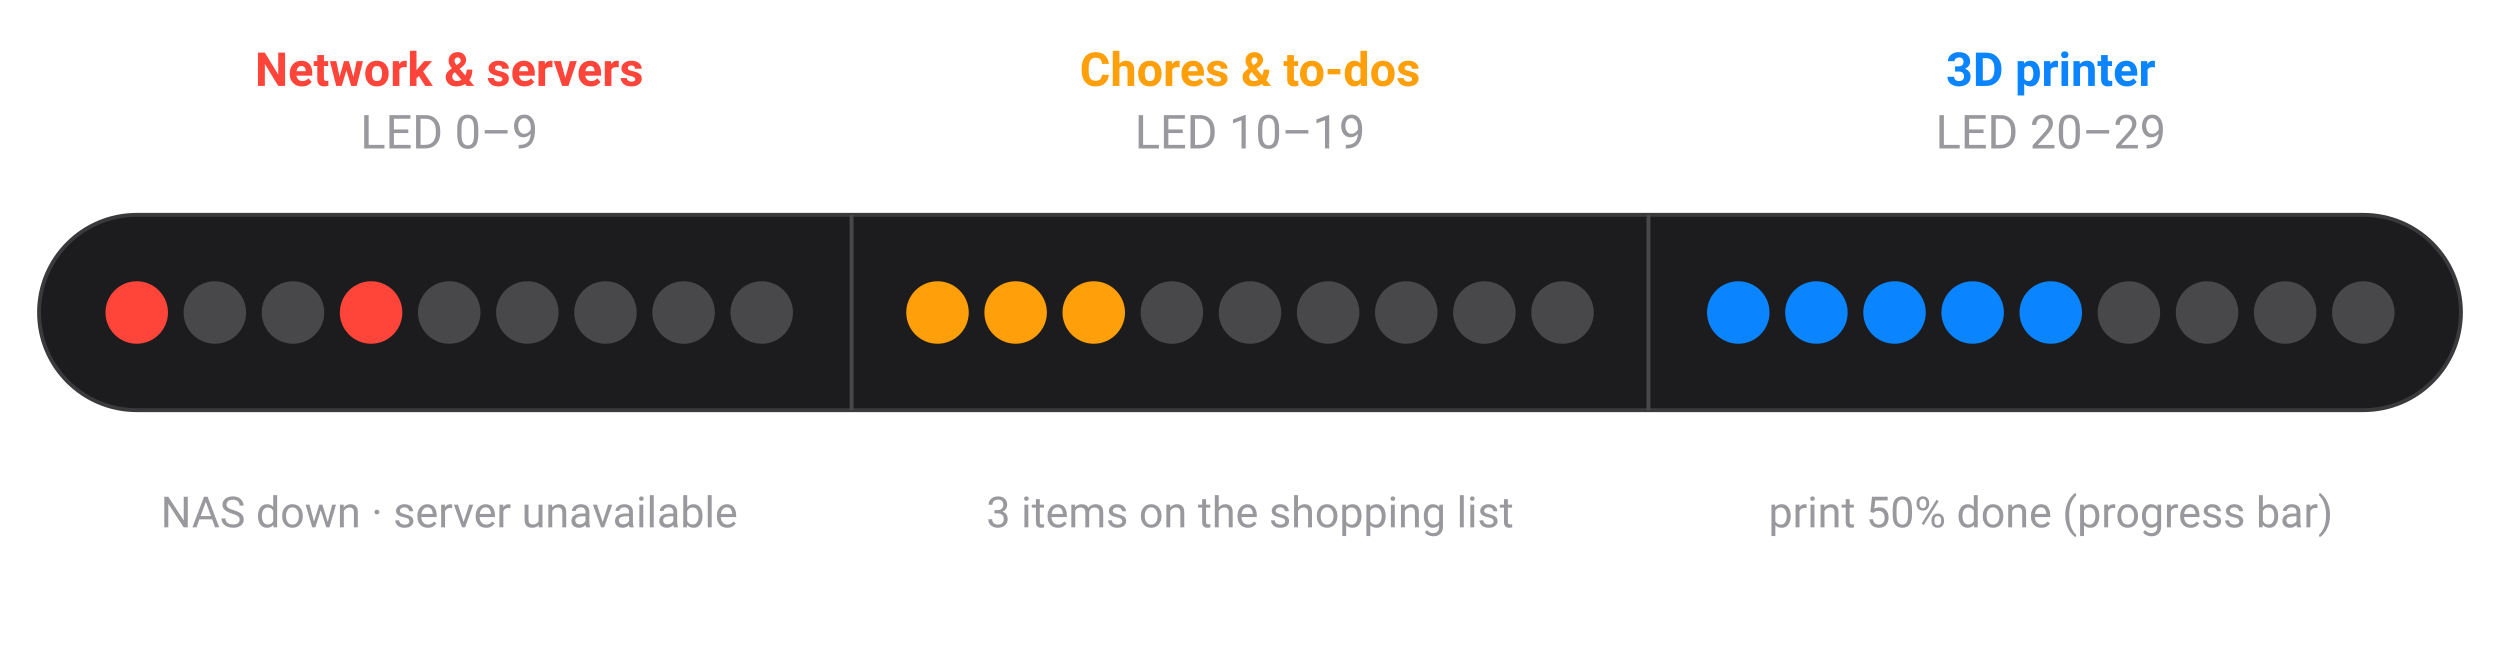
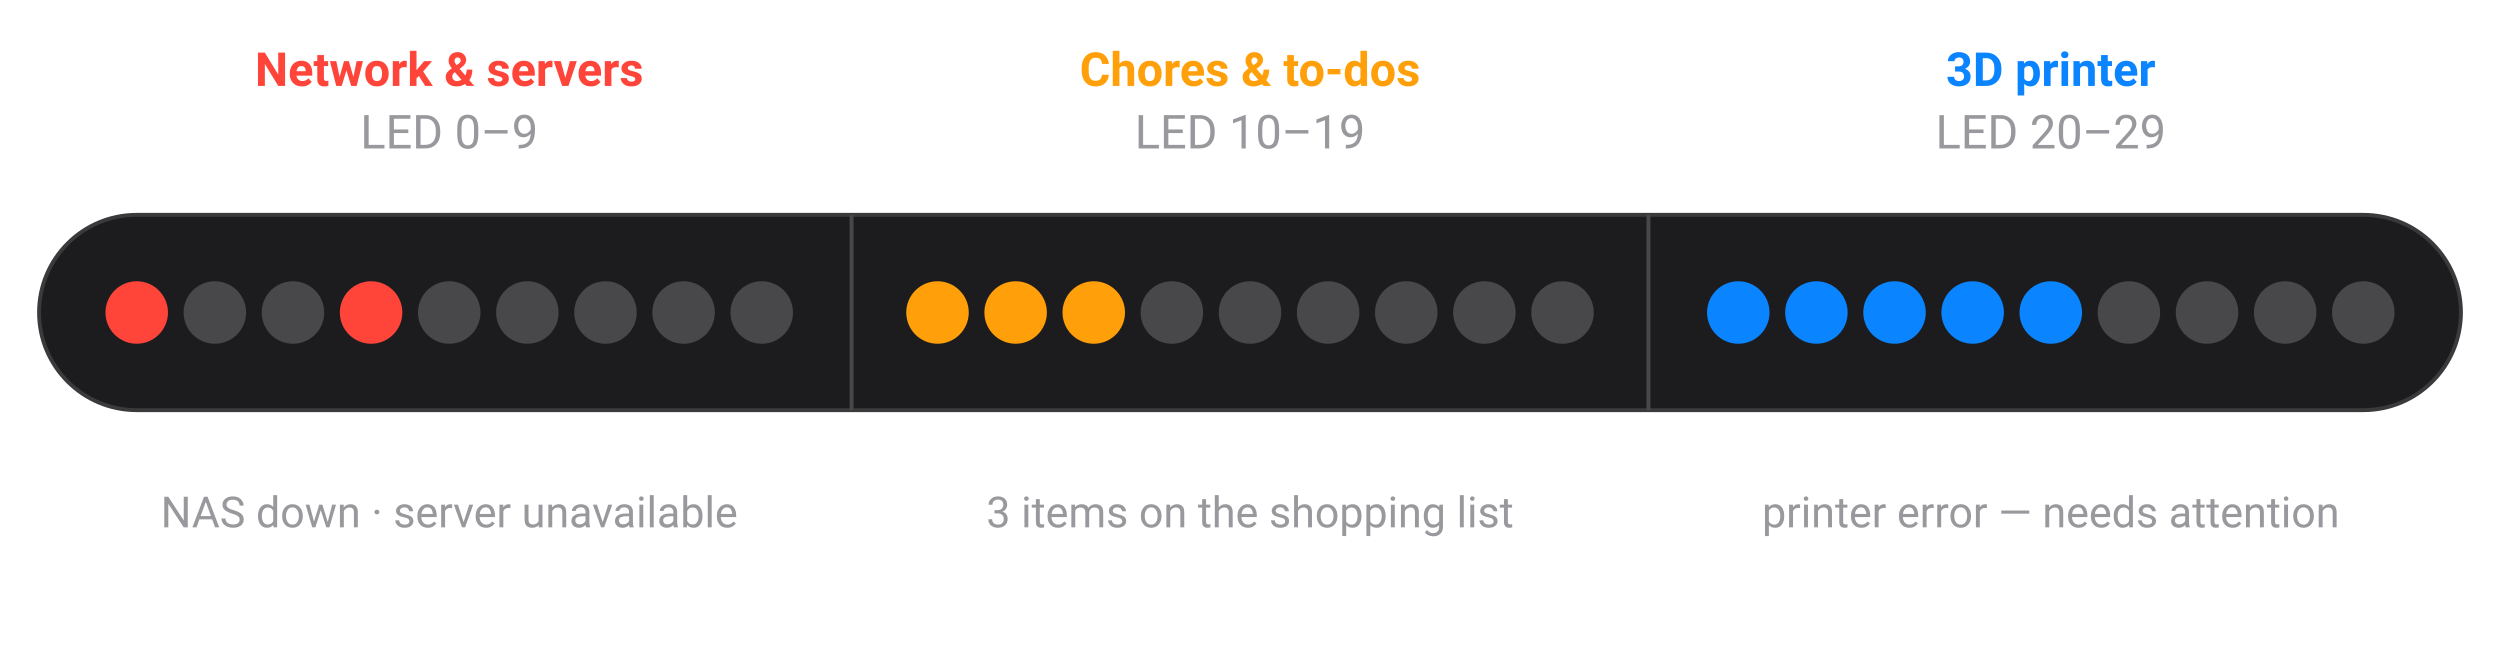
<svg xmlns="http://www.w3.org/2000/svg" viewBox="0 0 640 170" font-family="-apple-system,Segoe UI,Roboto,sans-serif">
  <rect x="10" y="55" width="620" height="50" rx="25" fill="#1c1c1e" stroke="#3a3a3c" />
  <g font-size="12" fill="#98989d" text-anchor="middle">
    <text x="115" y="22" fill="#ff453a" font-weight="600">Network &amp; servers</text>
    <text x="115" y="38">LED 0–9</text>
    <text x="320" y="22" fill="#ff9f0a" font-weight="600">Chores &amp; to-dos</text>
    <text x="320" y="38">LED 10–19</text>
    <text x="525" y="22" fill="#0a84ff" font-weight="600">3D printer</text>
    <text x="525" y="38">LED 20–29</text>
  </g>
  <g stroke="#48484a">
    <line x1="218" y1="55" x2="218" y2="105" />
    <line x1="422" y1="55" x2="422" y2="105" />
  </g>
  <g>
    <circle cx="35" cy="80" r="8" fill="#ff453a" />
    <circle cx="55" cy="80" r="8" fill="#48484a" />
    <circle cx="75" cy="80" r="8" fill="#48484a" />
    <circle cx="95" cy="80" r="8" fill="#ff453a" />
    <circle cx="115" cy="80" r="8" fill="#48484a" />
    <circle cx="135" cy="80" r="8" fill="#48484a" />
    <circle cx="155" cy="80" r="8" fill="#48484a" />
    <circle cx="175" cy="80" r="8" fill="#48484a" />
    <circle cx="195" cy="80" r="8" fill="#48484a" />
    <circle cx="240" cy="80" r="8" fill="#ff9f0a" />
    <circle cx="260" cy="80" r="8" fill="#ff9f0a" />
    <circle cx="280" cy="80" r="8" fill="#ff9f0a" />
    <circle cx="300" cy="80" r="8" fill="#48484a" />
    <circle cx="320" cy="80" r="8" fill="#48484a" />
    <circle cx="340" cy="80" r="8" fill="#48484a" />
    <circle cx="360" cy="80" r="8" fill="#48484a" />
    <circle cx="380" cy="80" r="8" fill="#48484a" />
    <circle cx="400" cy="80" r="8" fill="#48484a" />
    <circle cx="445" cy="80" r="8" fill="#0a84ff" />
    <circle cx="465" cy="80" r="8" fill="#0a84ff" />
    <circle cx="485" cy="80" r="8" fill="#0a84ff" />
    <circle cx="505" cy="80" r="8" fill="#0a84ff" />
    <circle cx="525" cy="80" r="8" fill="#0a84ff" />
    <circle cx="545" cy="80" r="8" fill="#48484a" />
    <circle cx="565" cy="80" r="8" fill="#48484a" />
    <circle cx="585" cy="80" r="8" fill="#48484a" />
    <circle cx="605" cy="80" r="8" fill="#48484a" />
  </g>
  <g font-size="11" fill="#98989d" text-anchor="middle">
    <text x="115" y="135">NAS down · server unavailable</text>
    <text x="320" y="135">3 items on the shopping list</text>
-     <text x="525" y="135">print 50% done (progress bar)</text>
+     <text x="525" y="135">printer error — needs attention</text>
  </g>
</svg>
